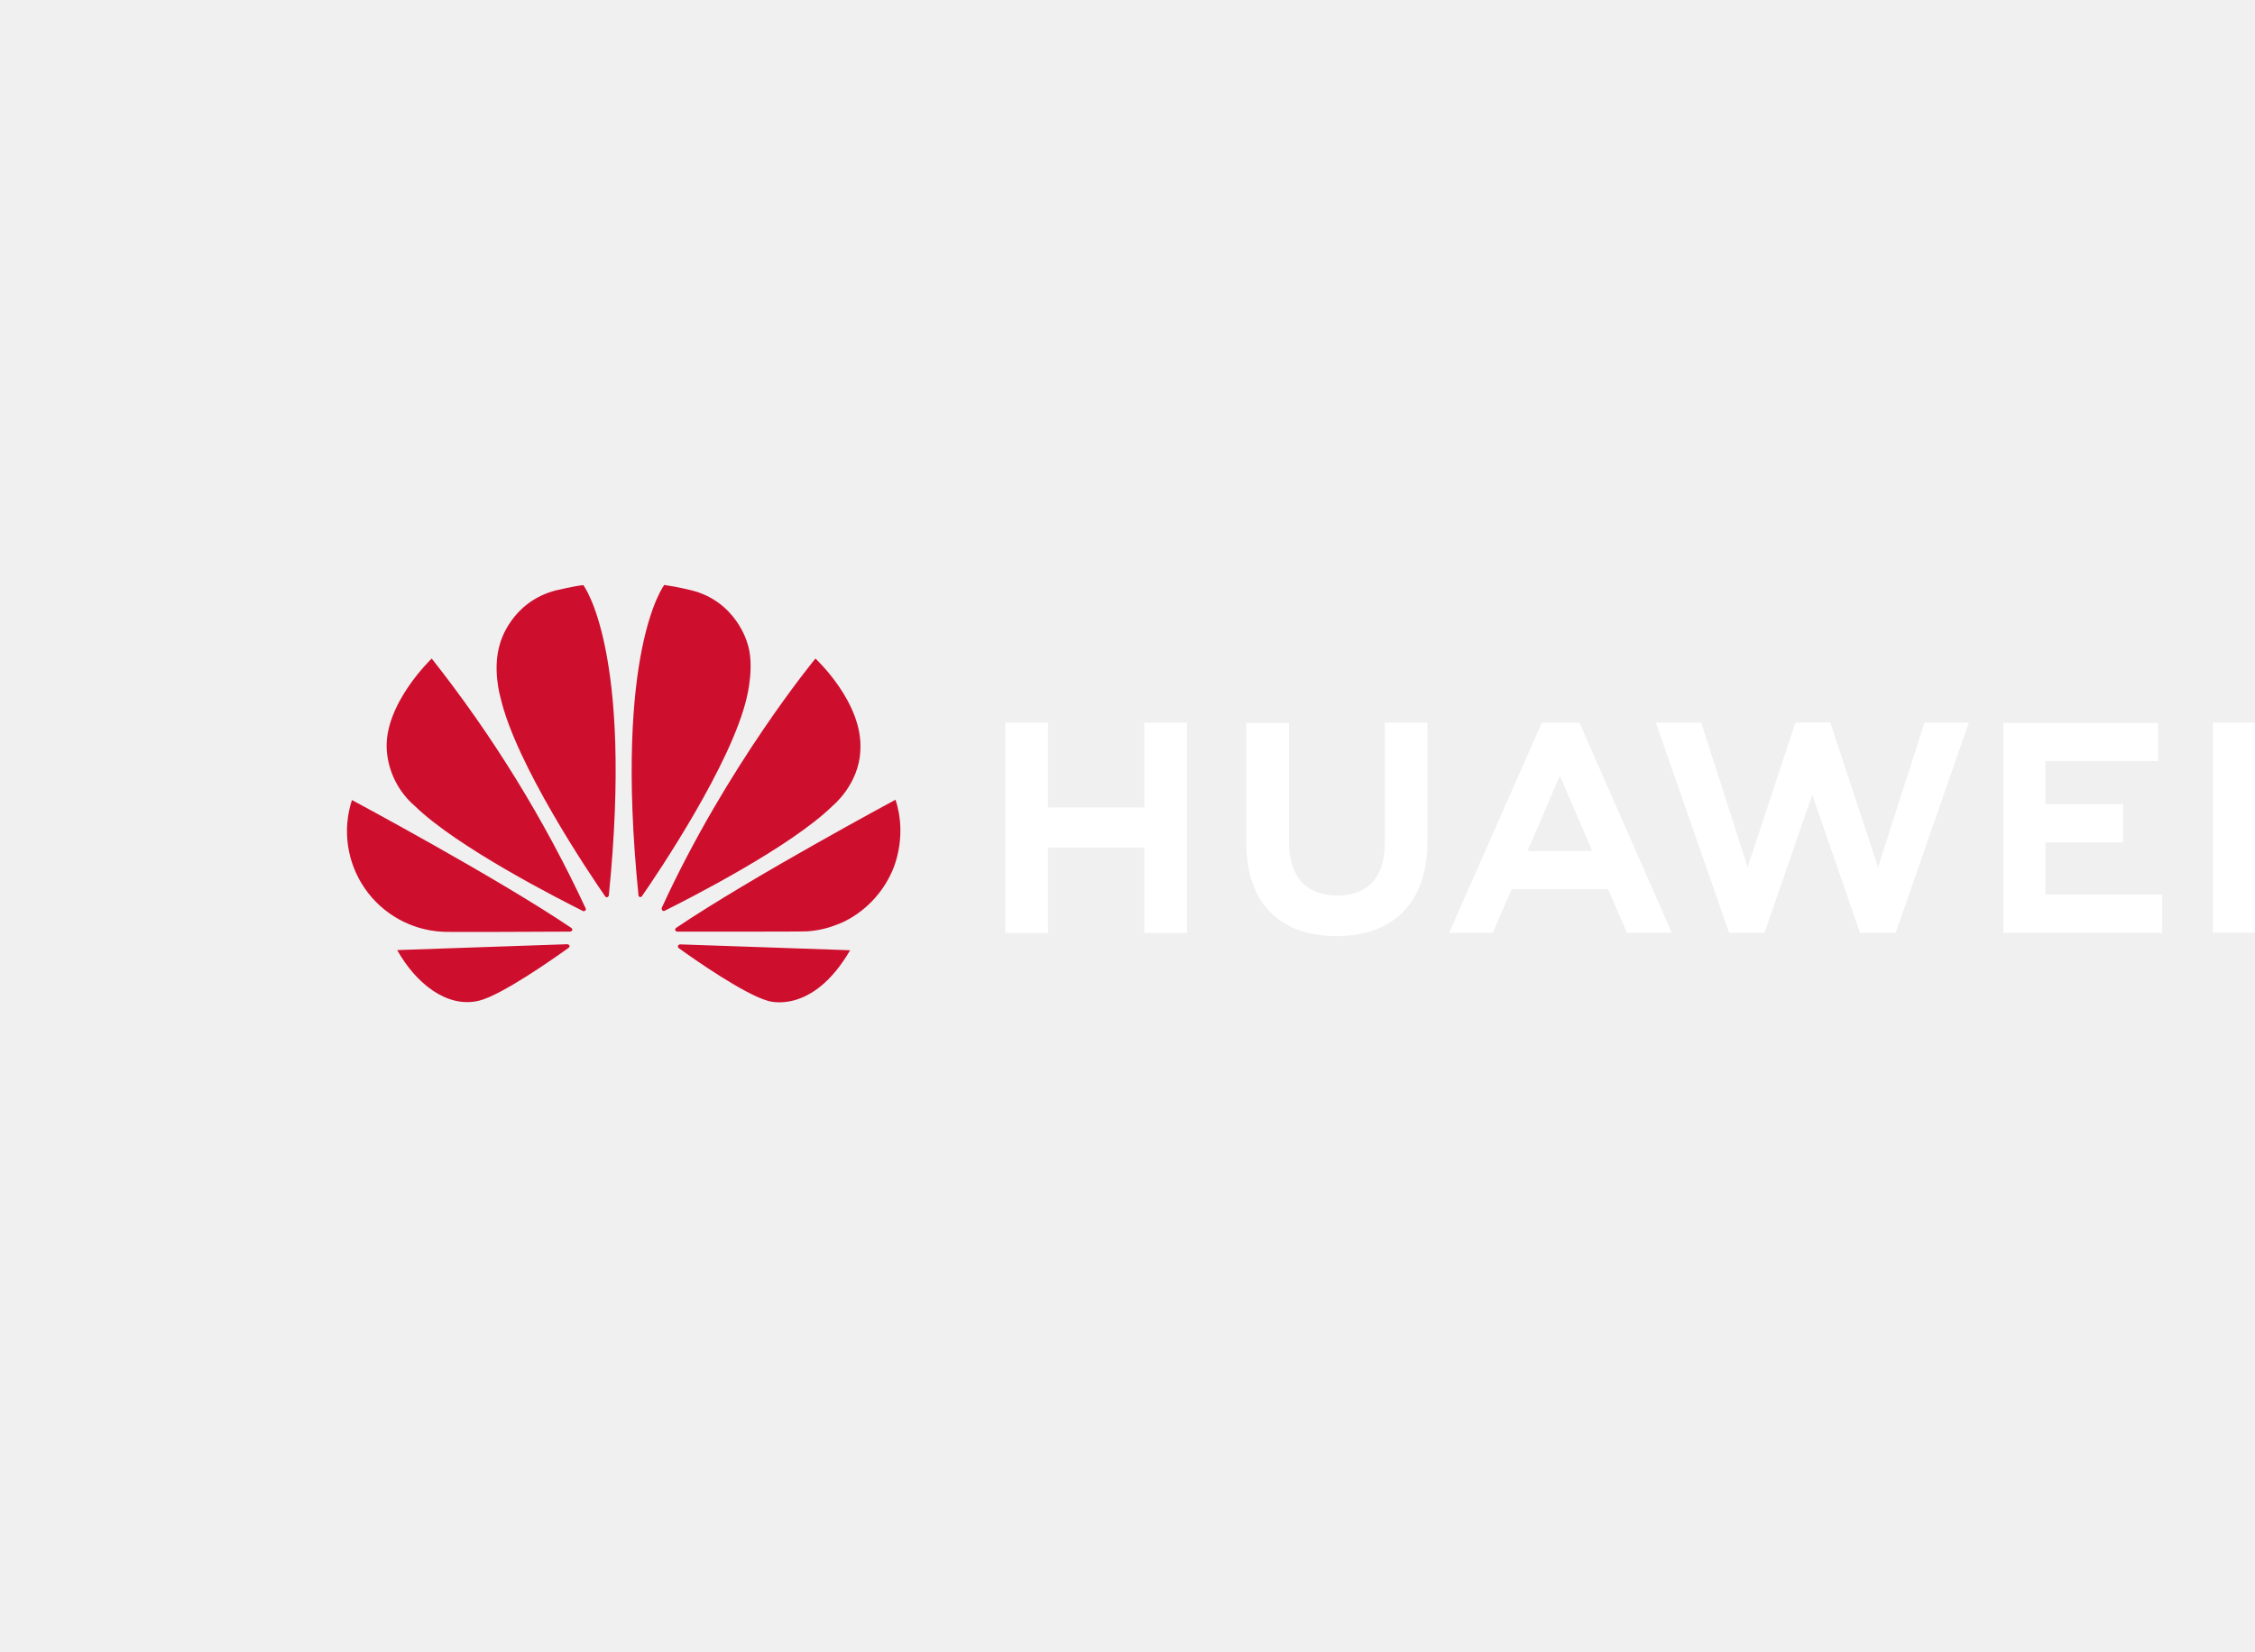
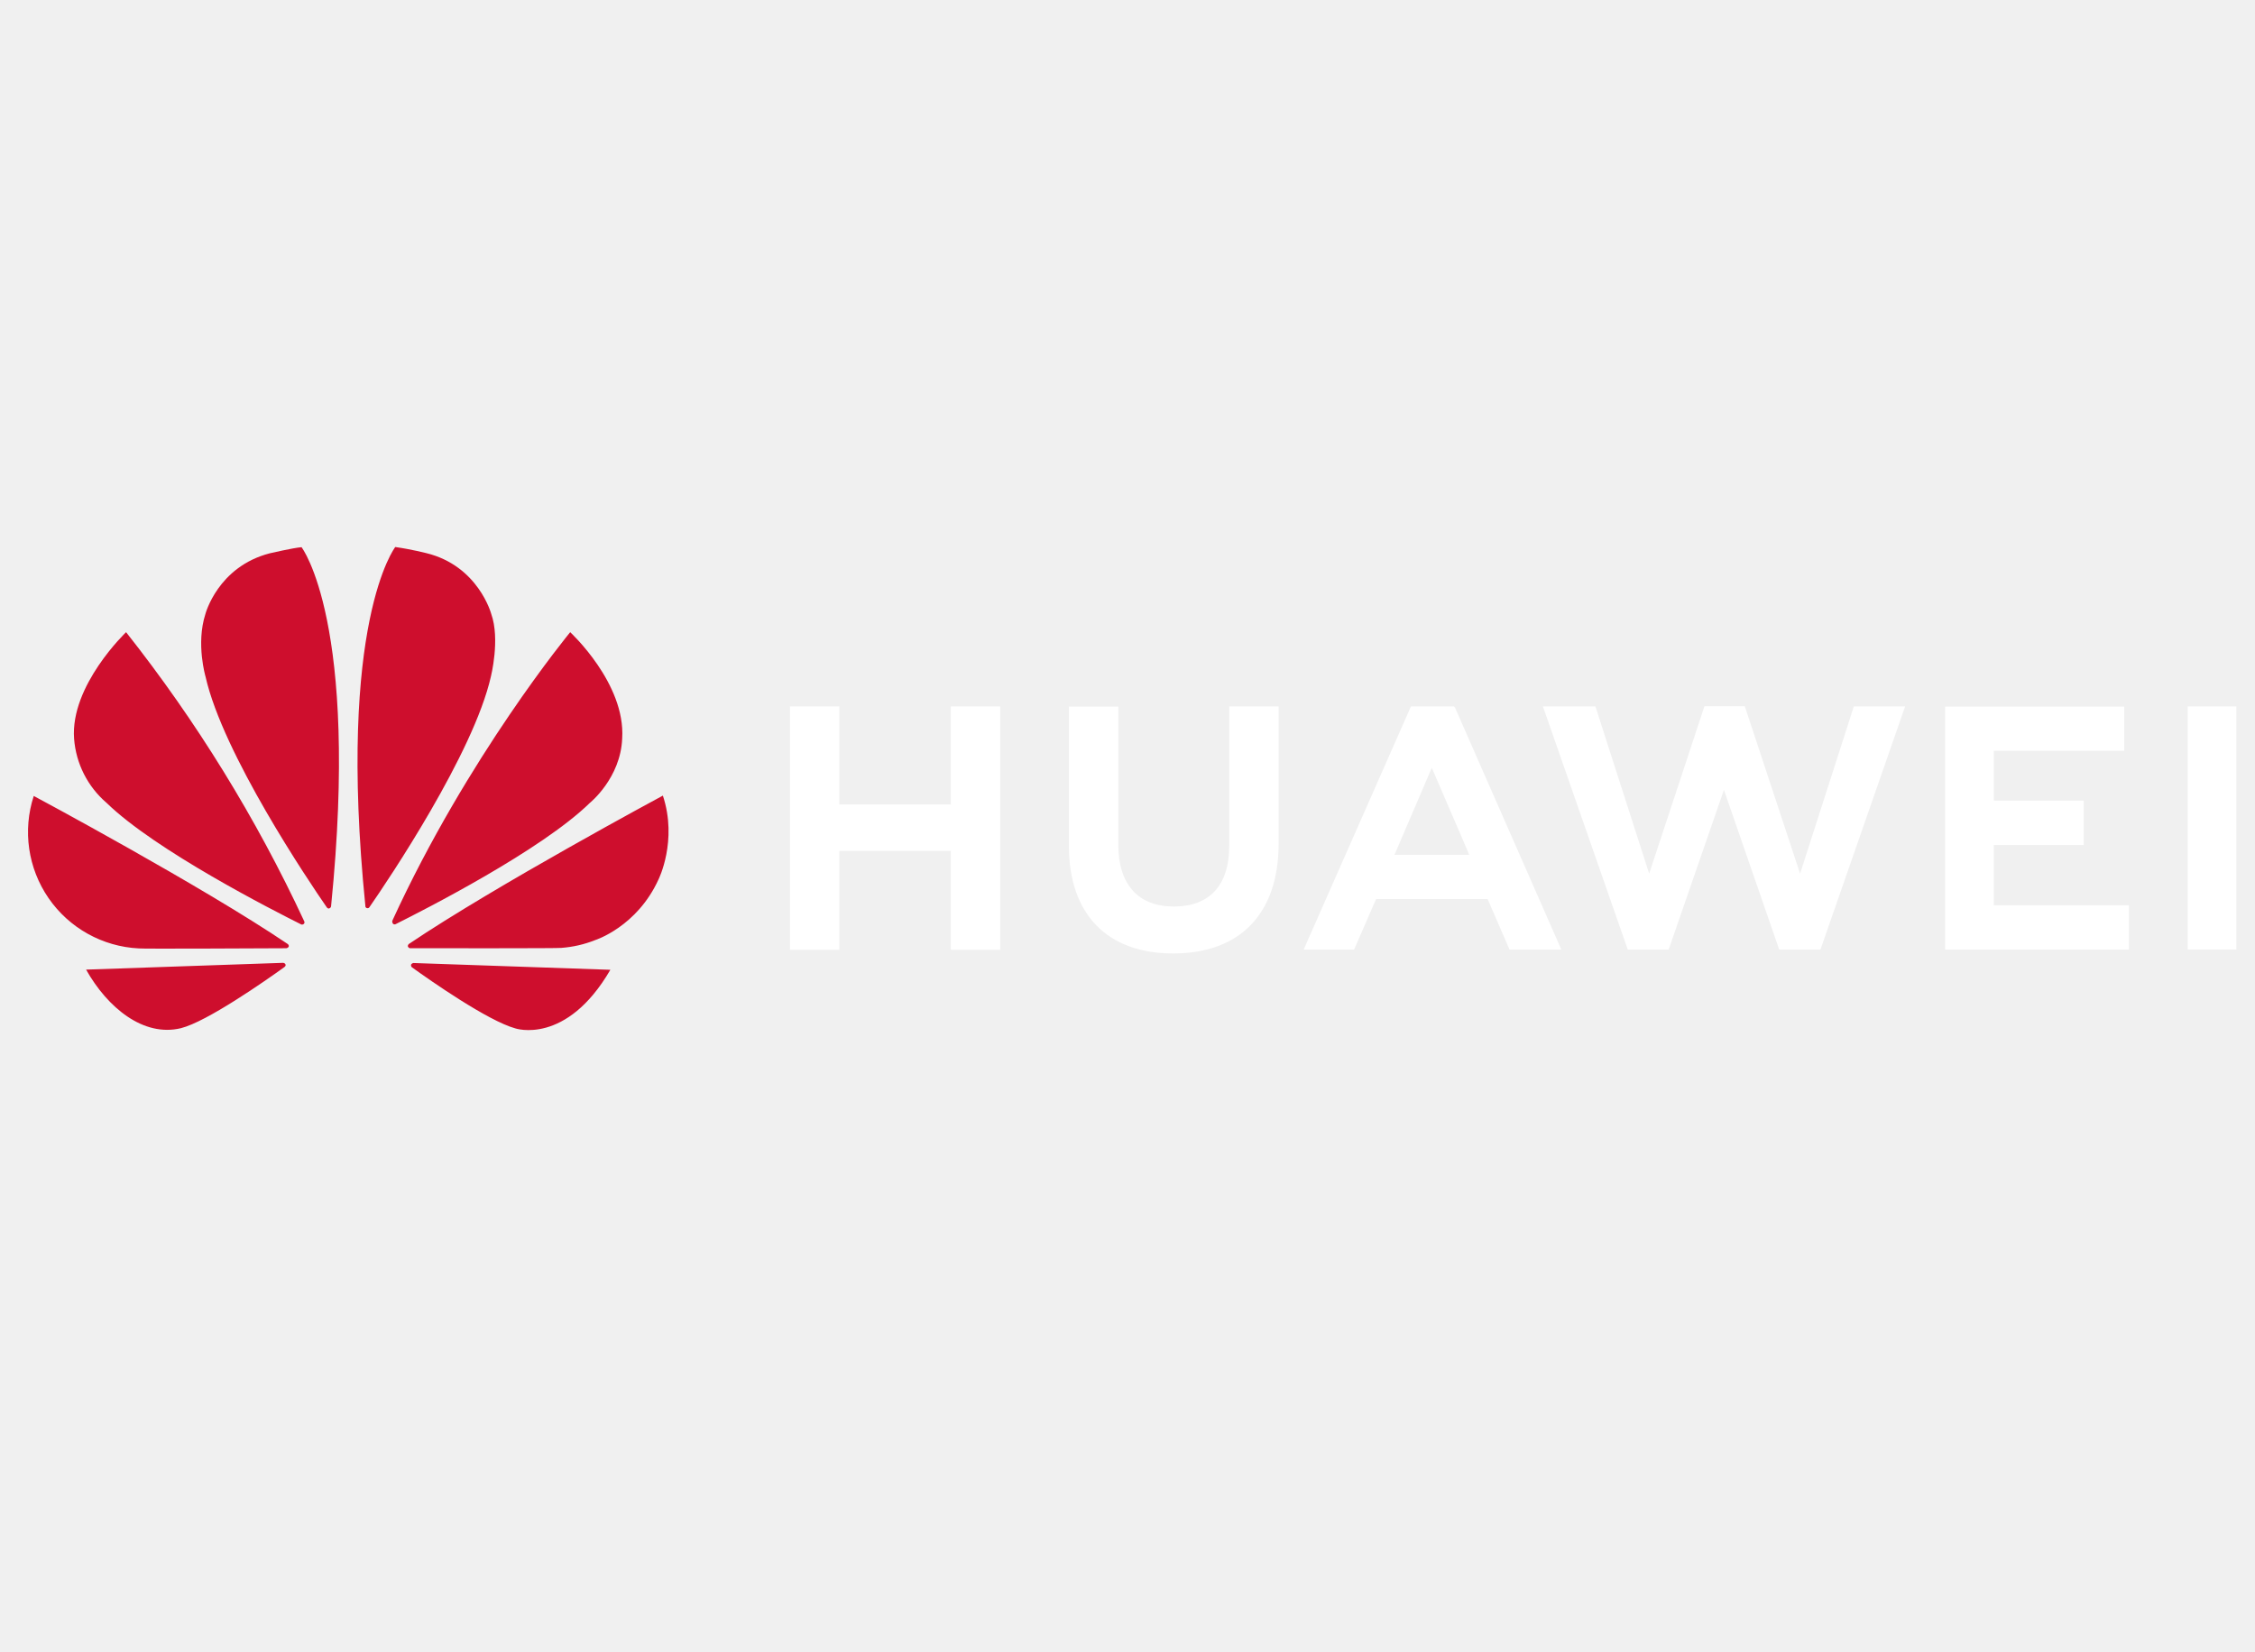
- <svg xmlns="http://www.w3.org/2000/svg" height="1832" viewBox="-225.558 -314.67 1500.958 950.311" width="2500">
+ <svg xmlns="http://www.w3.org/2000/svg" height="1832" viewBox="0 -314.67 1275.4 950.311" width="2500">
  <path d="m696.2 91.7h28.4v79c0 40.1-22.1 63.1-60.6 63.1-38.1 0-60-22.6-60-62v-80h28.4v79.1c0 23.4 11.5 35.9 32 35.9s31.8-12.2 31.8-34.9zm-160 56.4h-64.2v-56.4h-28.4v140h28.4v-56.9h64.1v56.9h28.4v-140h-28.4v56.4zm711.2-56.4v139.8h28v-139.8zm-111.5 79.7h51.7v-25.5h-51.7v-28.7h75v-25.4h-103v139.8h105.7v-25.5h-77.7zm-111.4 16.5-31.8-96.3h-23.2l-31.8 96.3-30.9-96.2h-30.2l48.8 139.9h23.5l31.8-91.9 31.8 91.9h23.7l48.7-139.9h-29.5zm-198.4-95.4 61.1 139.1h-29.8l-12.6-29.1h-64.1l-.9 2-11.8 27.1h-29l61.7-139.9h24.8zm6.8 81.4-20.2-46.9-20.1 46.9-1.4 3.2h43z" fill="#ffffff" />
  <path d="m164 216.8c.4-.3.5-.9.3-1.4a839.8 839.8 0 0 0 -102.5-166.4s-32.2 30.6-29.9 61.3a54 54 0 0 0 18.7 36.9c28.1 27.4 96.1 62 111.9 69.9.5.2 1.1.1 1.5-.3m-10.5 23.4c-.2-.6-.8-1-1.5-1l-113.2 3.9c12.3 21.9 33 38.9 54.5 33.7 14.9-3.7 48.5-27.2 59.6-35.2.9-.7.6-1.3.6-1.4m1.7-10.1c.6-.9-.4-1.7-.4-1.7-49.7-33.6-146.1-85.2-146.1-85.2a67 67 0 0 0 60.4 87.7c1.7.3 67.3 0 84.9-.1.5-.1.9-.3 1.2-.7m7.5-230c-4.9.4-18.2 3.5-18.2 3.5-30 7.7-37.1 35-37.1 35-5.5 17.1.1 36 .1 36 10 44.4 59.2 117.5 69.8 132.8.7.8 1.3.5 1.3.5.6-.2 1.1-.7 1.1-1.4 16.4-163.2-17-206.4-17-206.4m37.5 207.6c.6.2 1.3 0 1.6-.6 10.9-15.7 59.8-88.4 69.8-132.6 0 0 5.4-21.4.2-36 0 0-7.4-27.7-37.4-35 0 0-8.6-2.2-17.8-3.5 0 0-33.6 43.2-17.2 206.4-.1.6.3 1.1.8 1.3m26.8 31.6a2 2 0 0 0 -1.3.9c-.1.6 0 1.1.4 1.5 10.8 7.8 43.7 30.8 59.5 35.2 0 0 29.3 10 54.7-33.7zm143.5-96.3s-96.2 51.7-146 85.3c-.5.4-.8 1-.6 1.6 0 0 .5.9 1.2.9 17.8 0 85.2.1 87-.2 6.7-.5 13.3-2 19.5-4.5 0 0 24-7.6 36.4-34.9 0 0 11.1-22.2 2.5-48.2m-155.1 73.8c.4.3 1 .4 1.5.1 16.2-8.1 83.7-42.4 111.6-69.7 0 0 17.7-14.2 18.6-37.1 2-31.7-29.9-61.1-29.9-61.1s-59 71.5-102.3 166a2 2 0 0 0 .5 1.8" fill="#ce0e2d" />
</svg>
